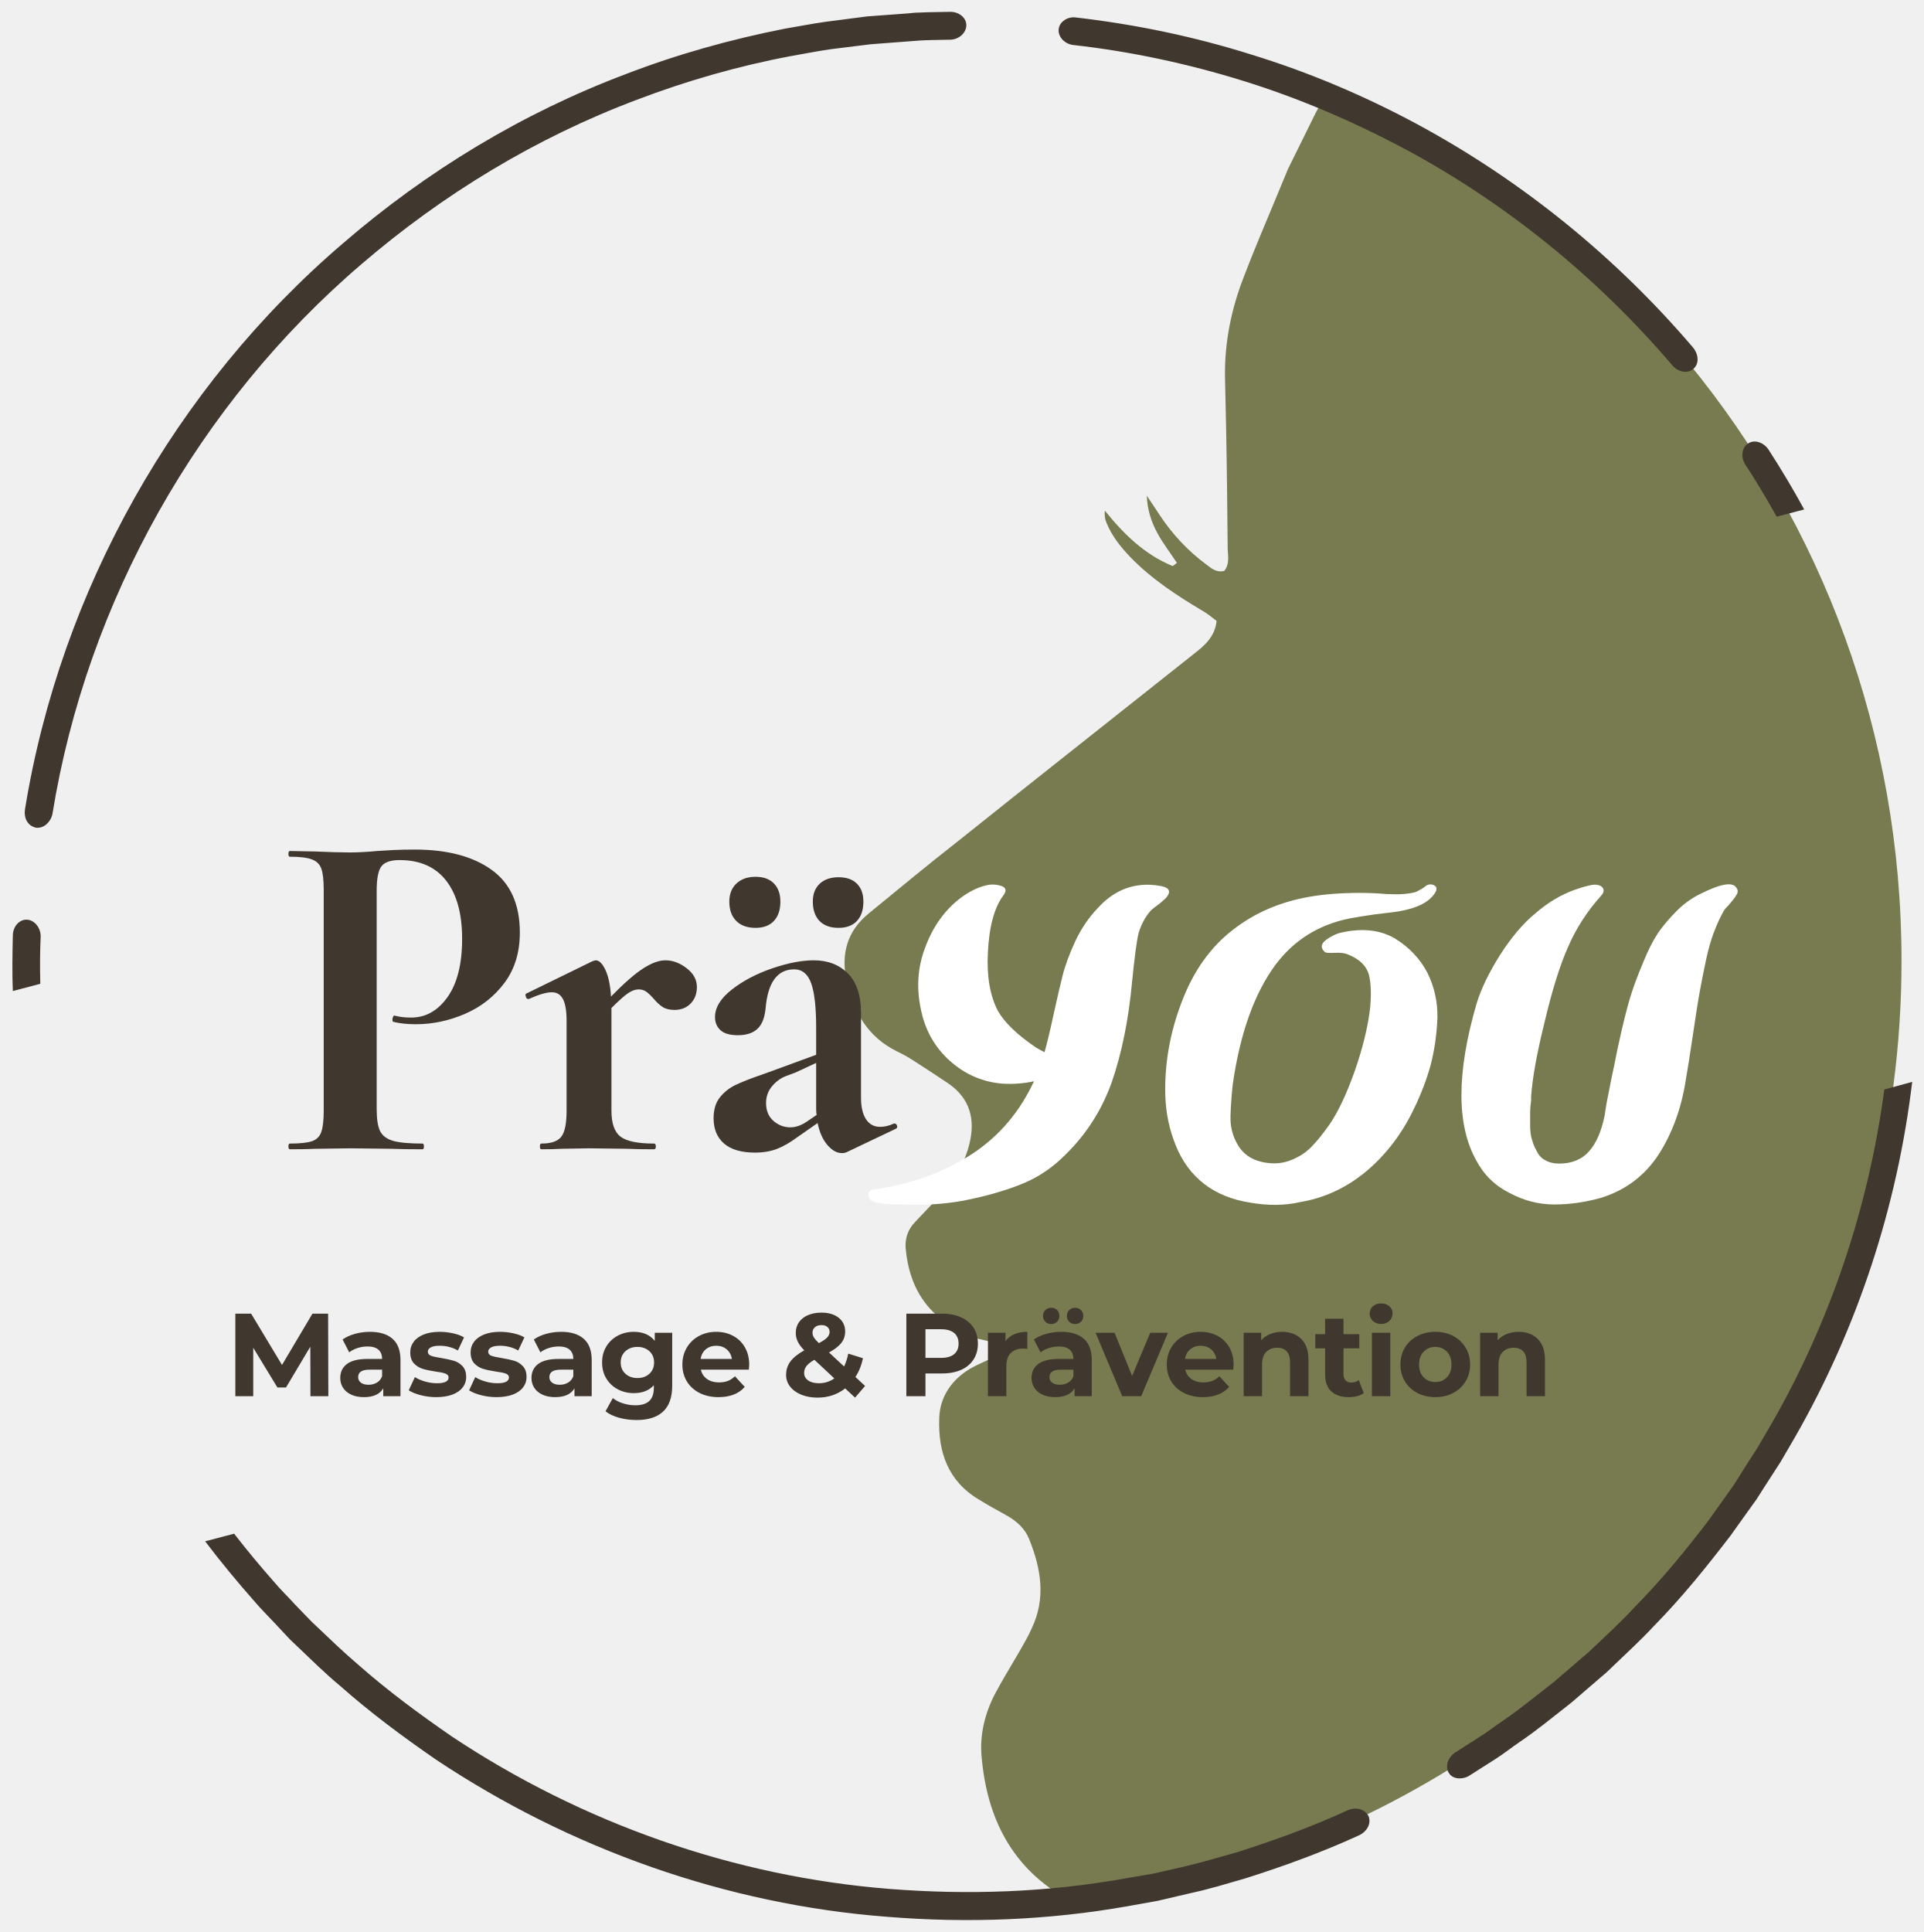
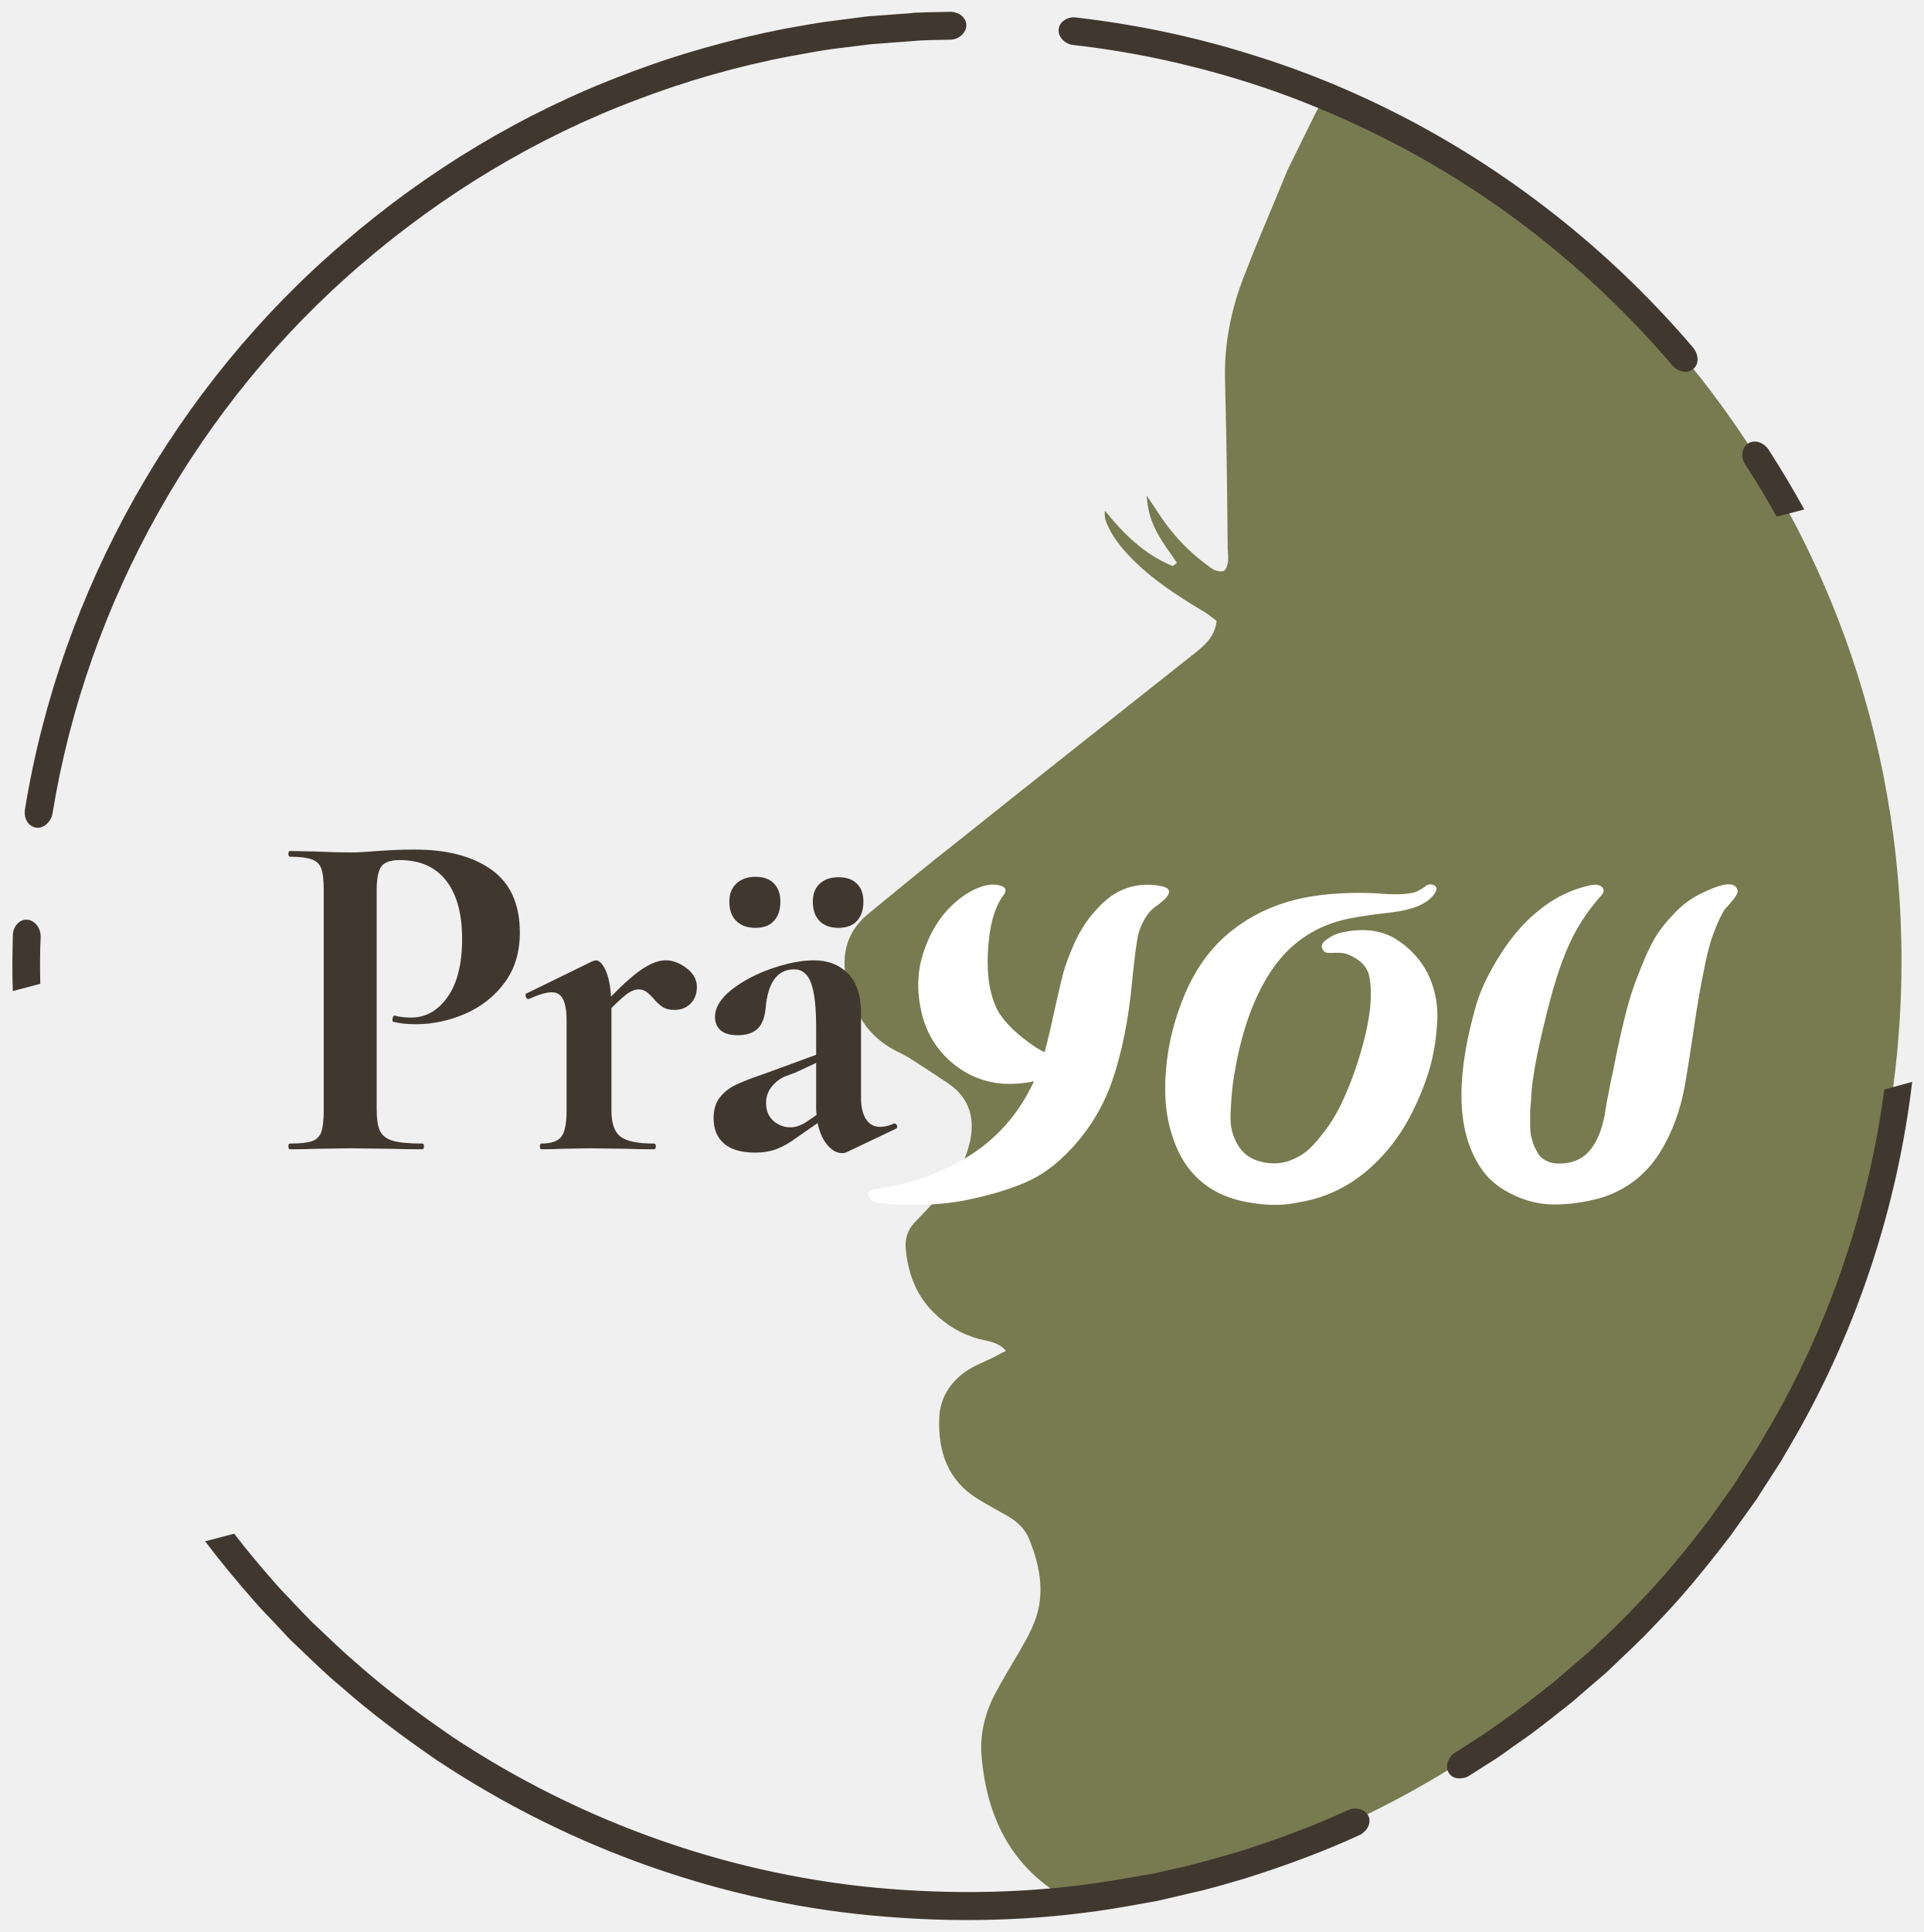
<svg xmlns="http://www.w3.org/2000/svg" viewBox="320 308 930 934" width="930" height="934">
  <defs>
    <clipPath id="ring">
      <path d="M 325.379 313.539 L 1244.879 313.539 L 1244.879 1237 L 325.379 1237 Z" />
    </clipPath>
    <clipPath id="pra">
      <rect x="0" width="306" y="0" height="281" />
    </clipPath>
  </defs>
  <path fill="#777b4f" d="M 1239.391 772.531 C 1239.391 854.254 1217.992 930.816 1180.539 997.23 C 1110.992 1120.832 985.543 1209.016 838.512 1227.465 C 837.773 1227.094 837.219 1226.727 836.48 1226.355 C 809.176 1211.23 797.188 1186.879 794.602 1157.176 C 793.68 1146.844 796.078 1136.699 800.875 1127.289 C 804.566 1120.281 808.809 1113.453 812.867 1106.445 C 814.895 1102.754 817.109 1099.25 818.77 1095.375 C 825.781 1080.801 823.383 1066.41 817.664 1052.207 C 815.633 1047.039 811.762 1043.535 806.965 1040.766 C 802.352 1038.184 797.555 1035.602 793.129 1032.836 C 778.367 1023.98 773.574 1009.961 774.125 993.91 C 774.309 984.316 779.105 976.383 787.223 970.848 C 791.281 968.082 795.895 966.422 800.324 964.207 C 802.168 963.285 804.012 962.18 806.41 961.07 C 802.535 956.645 797.738 956.461 793.496 955.352 C 784.641 952.953 777.445 948.527 771.176 942.254 C 762.688 933.77 759 923.254 757.891 911.445 C 757.523 906.648 759 902.406 762.32 898.902 C 767.301 893.734 772.281 888.387 777.078 883.035 C 782.613 876.578 786.672 869.383 788.699 861.082 C 791.652 849.273 789.07 839.129 778.738 831.934 C 773.02 828.059 767.301 824.371 761.582 820.68 C 759 819.02 756.414 817.543 753.648 816.254 C 739.441 809.242 732.617 797.066 729.297 782.121 C 726.527 769.023 729.664 757.957 740.18 749.469 C 754.387 737.848 768.406 726.227 782.797 714.973 C 820.617 684.715 858.617 654.828 896.438 624.758 C 901.789 620.516 907.32 616.457 908.246 608.156 C 906.398 606.863 904.371 605.02 902.156 603.727 C 889.426 596.164 876.883 588.047 866.551 577.348 C 861.754 572.367 857.512 567.016 854.93 560.559 C 854.191 558.898 854.008 557.055 854.191 554.84 C 863.23 566.094 873.379 576.055 886.844 581.59 C 887.215 581.773 887.953 580.852 889.059 580.113 C 882.969 570.891 875.039 562.219 874.484 547.645 C 877.438 552.074 879.098 554.473 880.758 557.055 C 886.844 566.277 894.41 574.395 903.449 581.035 C 905.848 582.883 908.246 584.91 911.934 583.988 C 914.516 580.852 913.777 576.977 913.594 573.289 C 913.41 554.285 913.227 535.285 912.855 516.098 C 912.672 507.797 912.488 499.312 912.305 491.008 C 911.934 474.035 915.254 457.617 921.344 441.938 C 926.141 429.391 931.305 417.215 936.469 404.855 C 938.5 399.875 940.527 395.078 942.742 389.727 L 956.027 362.793 C 958.055 359.105 960.086 355.23 962.113 351.539 C 1030.371 380.875 1089.961 426.441 1136.266 483.262 C 1200.832 561.852 1239.391 662.578 1239.391 772.531 Z" />
  <g clip-path="url(#ring)">
    <path fill="#40372f" d="M 1192.348 554.285 L 1179.066 557.793 C 1174.27 549.305 1169.289 540.82 1163.938 532.703 C 1161.539 529.012 1162.094 524.402 1165.23 522.371 C 1168.363 520.344 1172.793 521.816 1175.191 525.508 C 1181.277 534.918 1186.996 544.508 1192.348 554.285 Z M 1138.664 486.398 C 1141.613 484 1141.43 479.387 1138.48 475.883 C 1101.027 431.977 1055.461 395.078 1004.73 367.773 C 979.27 354.125 952.703 342.871 925.031 334.383 C 897.543 325.715 869.133 319.809 840.539 316.488 C 838.324 316.121 836.113 316.672 834.637 317.781 C 832.977 318.887 832.055 320.363 831.867 322.207 C 831.684 324.055 832.422 325.715 833.715 327.188 C 835.004 328.48 836.852 329.586 839.062 329.773 C 866.922 332.906 894.41 338.812 921.16 347.113 C 947.91 355.414 973.734 366.484 998.457 379.582 C 1047.898 405.965 1092.172 441.938 1128.516 484.551 C 1131.285 487.875 1135.895 488.797 1138.664 486.398 Z M 787.223 320.18 C 787.223 316.488 783.535 313.539 779.105 313.723 L 769.145 313.906 L 764.164 314.09 C 762.504 314.09 760.844 314.273 759.184 314.461 C 752.543 315.012 745.898 315.383 739.258 315.934 L 719.336 318.52 C 712.691 319.441 706.234 320.73 699.594 321.84 C 673.398 327.004 647.57 334.199 622.664 343.793 C 572.672 362.609 526.367 390.652 485.965 425.52 C 404.793 494.883 349.262 593.582 332.105 699.105 C 331.738 701.32 332.105 703.535 333.027 705.008 C 333.949 706.668 335.609 707.777 337.457 708.145 C 339.301 708.328 340.961 707.777 342.438 706.484 C 343.914 705.195 345.02 703.348 345.387 701.32 C 361.992 598.934 415.859 503.184 494.82 435.664 C 534.113 401.906 579.129 374.602 627.648 356.336 C 651.812 347.113 676.902 339.918 702.363 335.121 C 708.82 334.016 715.09 332.723 721.547 331.801 L 740.918 329.402 C 747.375 328.848 753.832 328.48 760.289 327.926 C 761.949 327.742 763.609 327.742 765.086 327.559 L 769.883 327.375 L 779.66 327.188 C 783.719 327.004 787.223 323.867 787.223 320.18 Z M 333.027 752.605 C 329.34 752.422 326.203 755.926 326.203 760.355 C 326.016 769.211 325.832 778.25 326.203 787.105 L 339.484 783.598 C 339.301 776.035 339.301 768.473 339.668 760.723 C 339.668 756.48 336.719 752.789 333.027 752.605 Z M 981.668 1185.957 C 980.008 1182.633 975.582 1181.344 971.523 1183.188 C 954.363 1191.121 936.469 1197.578 918.574 1203.297 L 904.926 1207.172 C 902.711 1207.723 900.312 1208.461 898.098 1209.016 L 891.273 1210.676 L 877.438 1213.812 L 863.414 1216.211 C 826.148 1222.852 787.961 1224.145 750.328 1221.191 C 674.875 1215.289 601.266 1189.277 538.355 1147.398 C 522.859 1136.699 507.547 1125.445 493.344 1112.898 C 486.148 1106.812 479.324 1100.172 472.496 1093.715 C 470.652 1092.055 469.176 1090.395 467.516 1088.734 L 462.535 1083.566 C 459.398 1080.062 455.895 1076.742 452.941 1073.238 C 446.117 1065.488 439.473 1057.555 433.203 1049.438 L 419.18 1053.129 C 426.746 1063.09 434.676 1072.684 442.98 1082.09 C 446.117 1085.781 449.621 1089.285 452.941 1092.793 L 457.922 1098.141 C 459.582 1099.988 461.242 1101.648 463.09 1103.309 C 470.098 1109.949 477.109 1116.957 484.488 1123.047 C 499.062 1135.961 514.742 1147.582 530.793 1158.652 C 595.547 1201.82 671.367 1228.754 749.035 1234.66 C 787.777 1237.797 827.07 1236.32 865.445 1229.492 L 879.836 1226.91 L 894.039 1223.59 L 901.234 1221.93 C 903.633 1221.375 905.848 1220.637 908.246 1220.086 L 922.266 1216.027 C 940.898 1210.121 959.16 1203.48 976.871 1195.363 C 981.113 1193.52 983.145 1189.277 981.668 1185.957 Z M 1231.09 834.699 C 1223.523 891.152 1205.262 946.129 1176.852 995.754 L 1169.84 1007.746 L 1162.277 1019.551 L 1158.586 1025.457 L 1146.41 1042.613 C 1135.156 1057.371 1123.352 1071.762 1110.254 1085.043 C 1103.98 1091.871 1097.156 1098.141 1090.328 1104.598 C 1088.668 1106.258 1087.008 1107.734 1085.164 1109.211 L 1079.812 1113.824 L 1074.465 1118.434 L 1071.879 1120.648 L 1069.113 1122.863 C 1061.734 1128.582 1054.539 1134.484 1046.977 1139.652 C 1043.102 1142.234 1039.41 1145.184 1035.539 1147.582 L 1023.73 1155.148 C 1021.887 1156.254 1020.594 1158.098 1020.043 1159.758 C 1019.488 1161.418 1019.488 1163.449 1020.41 1164.926 C 1021.332 1166.586 1022.992 1167.508 1024.836 1167.691 C 1026.684 1167.875 1028.895 1167.508 1030.742 1166.215 L 1042.918 1158.469 C 1046.977 1155.887 1050.664 1152.934 1054.723 1150.164 C 1062.656 1144.816 1070.035 1138.727 1077.602 1132.824 L 1080.367 1130.609 L 1083.133 1128.211 L 1088.484 1123.602 L 1093.836 1118.988 C 1095.68 1117.512 1097.523 1115.852 1099.184 1114.191 C 1106.012 1107.551 1113.203 1101.094 1119.66 1094.082 C 1133.129 1080.43 1145.121 1065.488 1156.742 1050.359 L 1165.043 1038.738 L 1169.289 1032.836 L 1173.16 1026.746 L 1180.91 1014.754 C 1183.309 1010.695 1185.707 1006.453 1188.105 1002.395 C 1218.176 949.816 1237.363 891.152 1244.555 831.012 Z" />
-   </g>
-   <g fill="#40372f">
-     <path transform="translate(429.0523, 982.9768)" d="M 41.047 0 L 40.984 -23.938 L 29.234 -4.219 L 25.078 -4.219 L 13.391 -23.422 L 13.391 0 L 4.734 0 L 4.734 -39.906 L 12.375 -39.906 L 27.297 -15.109 L 42.016 -39.906 L 49.594 -39.906 L 49.703 0 Z" />
-     <path transform="translate(482.4042, 982.9768)" d="M 16.469 -31.125 C 21.219 -31.125 24.863 -29.992 27.406 -27.734 C 29.957 -25.473 31.234 -22.062 31.234 -17.5 L 31.234 0 L 22.906 0 L 22.906 -3.812 C 21.238 -0.969 18.125 0.453 13.562 0.453 C 11.207 0.453 9.164 0.055 7.438 -0.734 C 5.707 -1.535 4.383 -2.641 3.469 -4.047 C 2.562 -5.453 2.109 -7.047 2.109 -8.828 C 2.109 -11.68 3.18 -13.926 5.328 -15.562 C 7.473 -17.195 10.789 -18.016 15.281 -18.016 L 22.344 -18.016 C 22.344 -19.953 21.754 -21.441 20.578 -22.484 C 19.398 -23.523 17.633 -24.047 15.281 -24.047 C 13.645 -24.047 12.035 -23.789 10.453 -23.281 C 8.879 -22.77 7.539 -22.078 6.438 -21.203 L 3.25 -27.422 C 4.914 -28.598 6.914 -29.508 9.25 -30.156 C 11.594 -30.801 14 -31.125 16.469 -31.125 Z M 15.781 -5.531 C 17.301 -5.531 18.648 -5.879 19.828 -6.578 C 21.016 -7.285 21.852 -8.32 22.344 -9.688 L 22.344 -12.828 L 16.25 -12.828 C 12.594 -12.828 10.766 -11.629 10.766 -9.234 C 10.766 -8.098 11.211 -7.195 12.109 -6.531 C 13.004 -5.863 14.227 -5.531 15.781 -5.531 Z" />
-     <path transform="translate(516.4902, 982.9768)" d="M 14.422 0.453 C 11.879 0.453 9.391 0.137 6.953 -0.484 C 4.523 -1.109 2.586 -1.895 1.141 -2.844 L 4.109 -9.234 C 5.473 -8.359 7.125 -7.645 9.062 -7.094 C 11 -6.539 12.898 -6.266 14.766 -6.266 C 18.523 -6.266 20.406 -7.195 20.406 -9.062 C 20.406 -9.938 19.891 -10.562 18.859 -10.938 C 17.836 -11.32 16.266 -11.645 14.141 -11.906 C 11.629 -12.289 9.555 -12.727 7.922 -13.219 C 6.285 -13.719 4.867 -14.594 3.672 -15.844 C 2.473 -17.102 1.875 -18.891 1.875 -21.203 C 1.875 -23.141 2.438 -24.859 3.562 -26.359 C 4.688 -27.859 6.32 -29.023 8.469 -29.859 C 10.613 -30.703 13.148 -31.125 16.078 -31.125 C 18.242 -31.125 20.398 -30.883 22.547 -30.406 C 24.691 -29.938 26.469 -29.281 27.875 -28.438 L 24.906 -22.109 C 22.207 -23.629 19.266 -24.391 16.078 -24.391 C 14.172 -24.391 12.742 -24.125 11.797 -23.594 C 10.848 -23.062 10.375 -22.379 10.375 -21.547 C 10.375 -20.598 10.883 -19.93 11.906 -19.547 C 12.938 -19.172 14.57 -18.812 16.812 -18.469 C 19.32 -18.051 21.375 -17.602 22.969 -17.125 C 24.562 -16.656 25.945 -15.789 27.125 -14.531 C 28.312 -13.281 28.906 -11.535 28.906 -9.297 C 28.906 -7.391 28.332 -5.695 27.188 -4.219 C 26.051 -2.738 24.391 -1.586 22.203 -0.766 C 20.016 0.043 17.422 0.453 14.422 0.453 Z" />
-     <path transform="translate(545.6742, 982.9768)" d="M 14.422 0.453 C 11.879 0.453 9.391 0.137 6.953 -0.484 C 4.523 -1.109 2.586 -1.895 1.141 -2.844 L 4.109 -9.234 C 5.473 -8.359 7.125 -7.645 9.062 -7.094 C 11 -6.539 12.898 -6.266 14.766 -6.266 C 18.523 -6.266 20.406 -7.195 20.406 -9.062 C 20.406 -9.938 19.891 -10.562 18.859 -10.938 C 17.836 -11.32 16.266 -11.645 14.141 -11.906 C 11.629 -12.289 9.555 -12.727 7.922 -13.219 C 6.285 -13.719 4.867 -14.594 3.672 -15.844 C 2.473 -17.102 1.875 -18.891 1.875 -21.203 C 1.875 -23.141 2.438 -24.859 3.562 -26.359 C 4.688 -27.859 6.32 -29.023 8.469 -29.859 C 10.613 -30.703 13.148 -31.125 16.078 -31.125 C 18.242 -31.125 20.398 -30.883 22.547 -30.406 C 24.691 -29.938 26.469 -29.281 27.875 -28.438 L 24.906 -22.109 C 22.207 -23.629 19.266 -24.391 16.078 -24.391 C 14.172 -24.391 12.742 -24.125 11.797 -23.594 C 10.848 -23.062 10.375 -22.379 10.375 -21.547 C 10.375 -20.598 10.883 -19.93 11.906 -19.547 C 12.938 -19.172 14.57 -18.812 16.812 -18.469 C 19.32 -18.051 21.375 -17.602 22.969 -17.125 C 24.562 -16.656 25.945 -15.789 27.125 -14.531 C 28.312 -13.281 28.906 -11.535 28.906 -9.297 C 28.906 -7.391 28.332 -5.695 27.188 -4.219 C 26.051 -2.738 24.391 -1.586 22.203 -0.766 C 20.016 0.043 17.422 0.453 14.422 0.453 Z" />
-     <path transform="translate(574.8582, 982.9768)" d="M 16.469 -31.125 C 21.219 -31.125 24.863 -29.992 27.406 -27.734 C 29.957 -25.473 31.234 -22.062 31.234 -17.5 L 31.234 0 L 22.906 0 L 22.906 -3.812 C 21.238 -0.969 18.125 0.453 13.562 0.453 C 11.207 0.453 9.164 0.055 7.438 -0.734 C 5.707 -1.535 4.383 -2.641 3.469 -4.047 C 2.562 -5.453 2.109 -7.047 2.109 -8.828 C 2.109 -11.68 3.18 -13.926 5.328 -15.562 C 7.473 -17.195 10.789 -18.016 15.281 -18.016 L 22.344 -18.016 C 22.344 -19.953 21.754 -21.441 20.578 -22.484 C 19.398 -23.523 17.633 -24.047 15.281 -24.047 C 13.645 -24.047 12.035 -23.789 10.453 -23.281 C 8.879 -22.77 7.539 -22.078 6.438 -21.203 L 3.25 -27.422 C 4.914 -28.598 6.914 -29.508 9.25 -30.156 C 11.594 -30.801 14 -31.125 16.469 -31.125 Z M 15.781 -5.531 C 17.301 -5.531 18.648 -5.879 19.828 -6.578 C 21.016 -7.285 21.852 -8.32 22.344 -9.688 L 22.344 -12.828 L 16.25 -12.828 C 12.594 -12.828 10.766 -11.629 10.766 -9.234 C 10.766 -8.098 11.211 -7.195 12.109 -6.531 C 13.004 -5.863 14.227 -5.531 15.781 -5.531 Z" />
-     <path transform="translate(609.2862, 982.9768)" d="M 35.734 -30.672 L 35.734 -5.125 C 35.734 0.496 34.27 4.676 31.344 7.406 C 28.426 10.145 24.156 11.516 18.531 11.516 C 15.562 11.516 12.742 11.148 10.078 10.422 C 7.422 9.703 5.223 8.66 3.484 7.297 L 7.016 0.906 C 8.305 1.977 9.938 2.828 11.906 3.453 C 13.883 4.078 15.863 4.391 17.844 4.391 C 20.914 4.391 23.18 3.695 24.641 2.312 C 26.109 0.926 26.844 -1.172 26.844 -3.984 L 26.844 -5.297 C 24.531 -2.754 21.301 -1.484 17.156 -1.484 C 14.344 -1.484 11.766 -2.098 9.422 -3.328 C 7.086 -4.566 5.238 -6.305 3.875 -8.547 C 2.508 -10.785 1.828 -13.367 1.828 -16.297 C 1.828 -19.223 2.508 -21.805 3.875 -24.047 C 5.238 -26.297 7.086 -28.035 9.422 -29.266 C 11.766 -30.504 14.344 -31.125 17.156 -31.125 C 21.602 -31.125 24.984 -29.66 27.297 -26.734 L 27.297 -30.672 Z M 18.922 -8.781 C 21.273 -8.781 23.203 -9.473 24.703 -10.859 C 26.211 -12.242 26.969 -14.055 26.969 -16.297 C 26.969 -18.547 26.211 -20.363 24.703 -21.75 C 23.203 -23.133 21.273 -23.828 18.922 -23.828 C 16.566 -23.828 14.629 -23.133 13.109 -21.75 C 11.586 -20.363 10.828 -18.547 10.828 -16.297 C 10.828 -14.055 11.586 -12.242 13.109 -10.859 C 14.629 -9.473 16.566 -8.781 18.922 -8.781 Z" />
-     <path transform="translate(648.1032, 982.9768)" d="M 34.141 -15.219 C 34.141 -15.102 34.082 -14.305 33.969 -12.828 L 10.766 -12.828 C 11.191 -10.922 12.18 -9.414 13.734 -8.312 C 15.297 -7.219 17.234 -6.672 19.547 -6.672 C 21.141 -6.672 22.555 -6.906 23.797 -7.375 C 25.035 -7.852 26.188 -8.609 27.25 -9.641 L 31.984 -4.5 C 29.086 -1.195 24.867 0.453 19.328 0.453 C 15.867 0.453 12.805 -0.219 10.141 -1.562 C 7.484 -2.914 5.43 -4.785 3.984 -7.172 C 2.547 -9.566 1.828 -12.285 1.828 -15.328 C 1.828 -18.336 2.535 -21.047 3.953 -23.453 C 5.379 -25.867 7.336 -27.75 9.828 -29.094 C 12.316 -30.445 15.102 -31.125 18.188 -31.125 C 21.188 -31.125 23.898 -30.477 26.328 -29.188 C 28.766 -27.895 30.676 -26.039 32.062 -23.625 C 33.445 -21.207 34.141 -18.406 34.141 -15.219 Z M 18.234 -24.391 C 16.223 -24.391 14.531 -23.816 13.156 -22.672 C 11.789 -21.535 10.957 -19.984 10.656 -18.016 L 25.766 -18.016 C 25.461 -19.953 24.625 -21.5 23.25 -22.656 C 21.883 -23.812 20.211 -24.391 18.234 -24.391 Z" />
-     <path transform="translate(698.0352, 982.9768)" d="M 35.391 0.688 L 30.609 -3.766 C 26.805 -0.797 22.359 0.688 17.266 0.688 C 14.379 0.688 11.773 0.223 9.453 -0.703 C 7.141 -1.641 5.328 -2.941 4.016 -4.609 C 2.703 -6.285 2.047 -8.172 2.047 -10.266 C 2.047 -12.734 2.738 -14.906 4.125 -16.781 C 5.52 -18.664 7.754 -20.461 10.828 -22.172 C 9.379 -23.648 8.332 -25.062 7.688 -26.406 C 7.039 -27.758 6.719 -29.16 6.719 -30.609 C 6.719 -32.547 7.227 -34.254 8.25 -35.734 C 9.281 -37.223 10.738 -38.375 12.625 -39.188 C 14.508 -40 16.688 -40.406 19.156 -40.406 C 22.613 -40.406 25.383 -39.578 27.469 -37.922 C 29.562 -36.273 30.609 -34.047 30.609 -31.234 C 30.609 -29.18 29.988 -27.359 28.75 -25.766 C 27.52 -24.172 25.535 -22.629 22.797 -21.141 L 30.094 -14.359 C 30.969 -16.18 31.633 -18.254 32.094 -20.578 L 39.219 -18.359 C 38.457 -14.816 37.238 -11.797 35.562 -9.297 L 40.234 -4.953 Z M 19.156 -34.375 C 17.82 -34.375 16.766 -34.031 15.984 -33.344 C 15.203 -32.656 14.812 -31.781 14.812 -30.719 C 14.812 -29.926 15.02 -29.176 15.438 -28.469 C 15.863 -27.77 16.68 -26.832 17.891 -25.656 C 19.836 -26.676 21.188 -27.594 21.938 -28.406 C 22.695 -29.227 23.078 -30.113 23.078 -31.062 C 23.078 -32.051 22.734 -32.848 22.047 -33.453 C 21.367 -34.066 20.406 -34.375 19.156 -34.375 Z M 17.891 -6.266 C 20.672 -6.266 23.16 -7.047 25.359 -8.609 L 15.734 -17.609 C 13.941 -16.586 12.664 -15.582 11.906 -14.594 C 11.145 -13.602 10.766 -12.484 10.766 -11.234 C 10.766 -9.742 11.41 -8.539 12.703 -7.625 C 14.004 -6.719 15.734 -6.266 17.891 -6.266 Z" />
-     <path transform="translate(753.4962, 982.9768)" d="M 22 -39.906 C 25.531 -39.906 28.598 -39.312 31.203 -38.125 C 33.805 -36.945 35.812 -35.273 37.219 -33.109 C 38.625 -30.953 39.328 -28.391 39.328 -25.422 C 39.328 -22.492 38.625 -19.938 37.219 -17.75 C 35.812 -15.57 33.805 -13.898 31.203 -12.734 C 28.598 -11.578 25.531 -11 22 -11 L 13.969 -11 L 13.969 0 L 4.734 0 L 4.734 -39.906 Z M 21.484 -18.531 C 24.266 -18.531 26.375 -19.125 27.812 -20.312 C 29.258 -21.508 29.984 -23.211 29.984 -25.422 C 29.984 -27.66 29.258 -29.379 27.812 -30.578 C 26.375 -31.773 24.266 -32.375 21.484 -32.375 L 13.969 -32.375 L 13.969 -18.531 Z" />
-     <path transform="translate(793.5672, 982.9768)" d="M 12.594 -26.625 C 13.656 -28.102 15.086 -29.223 16.891 -29.984 C 18.703 -30.742 20.785 -31.125 23.141 -31.125 L 23.141 -22.906 C 22.148 -22.988 21.484 -23.031 21.141 -23.031 C 18.598 -23.031 16.602 -22.316 15.156 -20.891 C 13.719 -19.461 13 -17.328 13 -14.484 L 13 0 L 4.109 0 L 4.109 -30.672 L 12.594 -30.672 Z" />
-     <path transform="translate(816.6523, 982.9768)" d="M 16.469 -31.125 C 21.219 -31.125 24.863 -29.992 27.406 -27.734 C 29.957 -25.473 31.234 -22.062 31.234 -17.5 L 31.234 0 L 22.906 0 L 22.906 -3.812 C 21.238 -0.969 18.125 0.453 13.562 0.453 C 11.207 0.453 9.164 0.055 7.438 -0.734 C 5.707 -1.535 4.383 -2.641 3.469 -4.047 C 2.562 -5.453 2.109 -7.047 2.109 -8.828 C 2.109 -11.68 3.18 -13.926 5.328 -15.562 C 7.473 -17.195 10.789 -18.016 15.281 -18.016 L 22.344 -18.016 C 22.344 -19.953 21.754 -21.441 20.578 -22.484 C 19.398 -23.523 17.633 -24.047 15.281 -24.047 C 13.645 -24.047 12.035 -23.789 10.453 -23.281 C 8.879 -22.77 7.539 -22.078 6.438 -21.203 L 3.25 -27.422 C 4.914 -28.598 6.914 -29.508 9.25 -30.156 C 11.594 -30.801 14 -31.125 16.469 -31.125 Z M 15.781 -5.531 C 17.301 -5.531 18.648 -5.879 19.828 -6.578 C 21.016 -7.285 21.852 -8.32 22.344 -9.688 L 22.344 -12.828 L 16.25 -12.828 C 12.594 -12.828 10.766 -11.629 10.766 -9.234 C 10.766 -8.098 11.211 -7.195 12.109 -6.531 C 13.004 -5.863 14.227 -5.531 15.781 -5.531 Z M 11.625 -34.891 C 10.488 -34.891 9.539 -35.258 8.781 -36 C 8.02 -36.738 7.641 -37.676 7.641 -38.812 C 7.641 -39.957 8.02 -40.898 8.781 -41.641 C 9.539 -42.379 10.488 -42.75 11.625 -42.75 C 12.77 -42.75 13.711 -42.379 14.453 -41.641 C 15.191 -40.898 15.562 -39.957 15.562 -38.812 C 15.562 -37.676 15.191 -36.738 14.453 -36 C 13.711 -35.258 12.77 -34.891 11.625 -34.891 Z M 23.141 -34.891 C 22.004 -34.891 21.062 -35.258 20.312 -36 C 19.57 -36.738 19.203 -37.676 19.203 -38.812 C 19.203 -39.957 19.57 -40.898 20.312 -41.641 C 21.062 -42.379 22.004 -42.75 23.141 -42.75 C 24.273 -42.75 25.223 -42.379 25.984 -41.641 C 26.742 -40.898 27.125 -39.957 27.125 -38.812 C 27.125 -37.676 26.742 -36.738 25.984 -36 C 25.223 -35.258 24.273 -34.891 23.141 -34.891 Z" />
-     <path transform="translate(850.1683, 982.9768)" d="M 34.547 -30.672 L 21.609 0 L 12.422 0 L -0.453 -30.672 L 8.719 -30.672 L 17.219 -9.797 L 25.984 -30.672 Z" />
-     <path transform="translate(882.3163, 982.9768)" d="M 34.141 -15.219 C 34.141 -15.102 34.082 -14.305 33.969 -12.828 L 10.766 -12.828 C 11.191 -10.922 12.18 -9.414 13.734 -8.312 C 15.297 -7.219 17.234 -6.672 19.547 -6.672 C 21.141 -6.672 22.555 -6.906 23.797 -7.375 C 25.035 -7.852 26.188 -8.609 27.25 -9.641 L 31.984 -4.5 C 29.086 -1.195 24.867 0.453 19.328 0.453 C 15.867 0.453 12.805 -0.219 10.141 -1.562 C 7.484 -2.914 5.43 -4.785 3.984 -7.172 C 2.547 -9.566 1.828 -12.285 1.828 -15.328 C 1.828 -18.336 2.535 -21.047 3.953 -23.453 C 5.379 -25.867 7.336 -27.75 9.828 -29.094 C 12.316 -30.445 15.102 -31.125 18.188 -31.125 C 21.188 -31.125 23.898 -30.477 26.328 -29.188 C 28.766 -27.895 30.676 -26.039 32.062 -23.625 C 33.445 -21.207 34.141 -18.406 34.141 -15.219 Z M 18.234 -24.391 C 16.223 -24.391 14.531 -23.816 13.156 -22.672 C 11.789 -21.535 10.957 -19.984 10.656 -18.016 L 25.766 -18.016 C 25.461 -19.953 24.625 -21.5 23.25 -22.656 C 21.883 -23.812 20.211 -24.391 18.234 -24.391 Z" />
-     <path transform="translate(917.2002, 982.9768)" d="M 22.75 -31.125 C 26.539 -31.125 29.602 -29.984 31.938 -27.703 C 34.281 -25.422 35.453 -22.039 35.453 -17.562 L 35.453 0 L 26.562 0 L 26.562 -16.188 C 26.562 -18.625 26.031 -20.438 24.969 -21.625 C 23.906 -22.82 22.363 -23.422 20.344 -23.422 C 18.102 -23.422 16.316 -22.727 14.984 -21.344 C 13.66 -19.957 13 -17.895 13 -15.156 L 13 0 L 4.109 0 L 4.109 -30.672 L 12.594 -30.672 L 12.594 -27.078 C 13.77 -28.367 15.234 -29.363 16.984 -30.062 C 18.734 -30.77 20.656 -31.125 22.75 -31.125 Z" />
-     <path transform="translate(955.5042, 982.9768)" d="M 23.891 -1.484 C 23.016 -0.836 21.938 -0.352 20.656 -0.031 C 19.383 0.289 18.047 0.453 16.641 0.453 C 12.992 0.453 10.172 -0.473 8.172 -2.328 C 6.18 -4.191 5.188 -6.93 5.188 -10.547 L 5.188 -23.141 L 0.453 -23.141 L 0.453 -29.984 L 5.188 -29.984 L 5.188 -37.453 L 14.078 -37.453 L 14.078 -29.984 L 21.719 -29.984 L 21.719 -23.141 L 14.078 -23.141 L 14.078 -10.656 C 14.078 -9.363 14.41 -8.363 15.078 -7.656 C 15.742 -6.957 16.68 -6.609 17.891 -6.609 C 19.297 -6.609 20.492 -6.988 21.484 -7.75 Z" />
-     <path transform="translate(979.2162, 982.9768)" d="M 4.109 -30.672 L 13 -30.672 L 13 0 L 4.109 0 Z M 8.562 -34.938 C 6.926 -34.938 5.594 -35.41 4.562 -36.359 C 3.539 -37.316 3.031 -38.5 3.031 -39.906 C 3.031 -41.312 3.539 -42.488 4.562 -43.438 C 5.594 -44.383 6.926 -44.859 8.562 -44.859 C 10.188 -44.859 11.508 -44.398 12.531 -43.484 C 13.562 -42.578 14.078 -41.441 14.078 -40.078 C 14.078 -38.586 13.562 -37.359 12.531 -36.391 C 11.508 -35.422 10.188 -34.938 8.562 -34.938 Z" />
-     <path transform="translate(995.2902, 982.9768)" d="M 18.703 0.453 C 15.461 0.453 12.562 -0.219 10 -1.562 C 7.438 -2.914 5.43 -4.785 3.984 -7.172 C 2.547 -9.566 1.828 -12.285 1.828 -15.328 C 1.828 -18.367 2.547 -21.086 3.984 -23.484 C 5.43 -25.879 7.438 -27.75 10 -29.094 C 12.562 -30.445 15.461 -31.125 18.703 -31.125 C 21.93 -31.125 24.816 -30.445 27.359 -29.094 C 29.898 -27.75 31.895 -25.879 33.344 -23.484 C 34.789 -21.086 35.516 -18.367 35.516 -15.328 C 35.516 -12.285 34.789 -9.566 33.344 -7.172 C 31.895 -4.785 29.898 -2.914 27.359 -1.562 C 24.816 -0.219 21.93 0.453 18.703 0.453 Z M 18.703 -6.844 C 20.973 -6.844 22.836 -7.609 24.297 -9.141 C 25.766 -10.68 26.5 -12.742 26.5 -15.328 C 26.5 -17.91 25.766 -19.973 24.297 -21.516 C 22.836 -23.055 20.973 -23.828 18.703 -23.828 C 16.422 -23.828 14.535 -23.055 13.047 -21.516 C 11.566 -19.973 10.828 -17.91 10.828 -15.328 C 10.828 -12.742 11.566 -10.68 13.047 -9.141 C 14.535 -7.609 16.422 -6.844 18.703 -6.844 Z" />
-     <path transform="translate(1031.542, 982.9768)" d="M 22.75 -31.125 C 26.539 -31.125 29.602 -29.984 31.938 -27.703 C 34.281 -25.422 35.453 -22.039 35.453 -17.562 L 35.453 0 L 26.562 0 L 26.562 -16.188 C 26.562 -18.625 26.031 -20.438 24.969 -21.625 C 23.906 -22.82 22.363 -23.422 20.344 -23.422 C 18.102 -23.422 16.316 -22.727 14.984 -21.344 C 13.66 -19.957 13 -17.895 13 -15.156 L 13 0 L 4.109 0 L 4.109 -30.672 L 12.594 -30.672 L 12.594 -27.078 C 13.77 -28.367 15.234 -29.363 16.984 -30.062 C 18.734 -30.77 20.656 -31.125 22.75 -31.125 Z" />
  </g>
  <g transform="translate(452, 650)">
    <g clip-path="url(#pra)" fill="#40372f">
      <path transform="translate(0.298271, 213.6061)" d="M 49.828 -19.609 C 49.828 -14.691 50.363 -11.113 51.438 -8.875 C 52.52 -6.645 54.562 -5.066 57.562 -4.141 C 60.562 -3.223 65.367 -2.766 71.984 -2.766 C 72.441 -2.766 72.672 -2.301 72.672 -1.375 C 72.672 -0.457 72.441 0 71.984 0 C 65.68 0 60.758 -0.078 57.219 -0.234 L 37.141 -0.469 L 20.297 -0.234 C 17.223 -0.078 13.07 0 7.844 0 C 7.383 0 7.156 -0.457 7.156 -1.375 C 7.156 -2.301 7.383 -2.766 7.844 -2.766 C 12.77 -2.766 16.348 -3.148 18.578 -3.922 C 20.805 -4.691 22.301 -6.191 23.062 -8.422 C 23.832 -10.648 24.219 -14.07 24.219 -18.688 L 24.219 -125.516 C 24.219 -130.129 23.832 -133.508 23.062 -135.656 C 22.301 -137.812 20.766 -139.312 18.453 -140.156 C 16.148 -141.008 12.613 -141.438 7.844 -141.438 C 7.383 -141.438 7.156 -141.895 7.156 -142.812 C 7.156 -143.738 7.383 -144.203 7.844 -144.203 L 20.078 -143.969 C 27.148 -143.656 32.766 -143.5 36.922 -143.5 C 40.609 -143.5 44.988 -143.734 50.062 -144.203 C 52.062 -144.359 54.598 -144.508 57.672 -144.656 C 60.754 -144.812 64.297 -144.891 68.297 -144.891 C 83.984 -144.891 96.363 -141.617 105.438 -135.078 C 114.508 -128.547 119.047 -118.438 119.047 -104.75 C 119.047 -95.207 116.582 -87.129 111.656 -80.516 C 106.738 -73.898 100.395 -68.898 92.625 -65.516 C 84.863 -62.141 76.906 -60.453 68.75 -60.453 C 64.602 -60.453 60.988 -60.836 57.906 -61.609 C 57.602 -61.609 57.453 -61.988 57.453 -62.75 C 57.453 -63.219 57.566 -63.68 57.797 -64.141 C 58.023 -64.598 58.297 -64.75 58.609 -64.594 C 60.91 -63.977 63.523 -63.672 66.453 -63.672 C 73.523 -63.672 79.406 -66.977 84.094 -73.594 C 88.789 -80.207 91.141 -89.594 91.141 -101.75 C 91.141 -113.895 88.562 -123.273 83.406 -129.891 C 78.25 -136.504 70.75 -139.812 60.906 -139.812 C 56.602 -139.812 53.68 -138.812 52.141 -136.812 C 50.598 -134.812 49.828 -130.891 49.828 -125.047 Z" />
      <path transform="translate(120.7305, 213.6061)" d="M 68.984 -91.359 C 72.523 -91.359 75.945 -90.086 79.25 -87.547 C 82.562 -85.016 84.219 -81.977 84.219 -78.438 C 84.219 -75.207 83.219 -72.555 81.219 -70.484 C 79.219 -68.41 76.602 -67.375 73.375 -67.375 C 71.062 -67.375 69.176 -67.832 67.719 -68.75 C 66.258 -69.676 64.758 -71.062 63.219 -72.906 C 61.832 -74.445 60.641 -75.562 59.641 -76.25 C 58.641 -76.945 57.445 -77.297 56.062 -77.297 C 54.52 -77.297 52.863 -76.719 51.094 -75.562 C 49.332 -74.406 46.602 -71.984 42.906 -68.297 L 42.906 -18.688 C 42.906 -12.531 44.367 -8.336 47.297 -6.109 C 50.223 -3.879 55.609 -2.766 63.453 -2.766 C 64.066 -2.766 64.375 -2.301 64.375 -1.375 C 64.375 -0.457 64.066 0 63.453 0 C 58.066 0 53.836 -0.078 50.766 -0.234 L 32.062 -0.469 L 18.453 -0.234 C 16.148 -0.078 13 0 9 0 C 8.539 0 8.312 -0.457 8.312 -1.375 C 8.312 -2.301 8.539 -2.766 9 -2.766 C 13.77 -2.766 17 -3.879 18.688 -6.109 C 20.375 -8.336 21.219 -12.531 21.219 -18.688 L 21.219 -62.062 C 21.219 -66.832 20.641 -70.332 19.484 -72.562 C 18.336 -74.789 16.535 -75.906 14.078 -75.906 C 11.461 -75.906 7.77 -74.828 3 -72.672 L 2.531 -72.672 C 2.07 -72.672 1.727 -73.055 1.5 -73.828 C 1.27 -74.598 1.305 -75.062 1.609 -75.219 L 33.688 -90.906 C 34.602 -91.207 35.141 -91.359 35.297 -91.359 C 36.992 -91.359 38.57 -89.781 40.031 -86.625 C 41.488 -83.477 42.375 -79.211 42.688 -73.828 C 48.988 -80.285 54.176 -84.82 58.25 -87.438 C 62.332 -90.051 65.91 -91.359 68.984 -91.359 Z" />
      <path transform="translate(203.7873, 213.6061)" d="M 29.531 -107.047 C 25.531 -107.047 22.414 -108.16 20.188 -110.391 C 17.957 -112.629 16.844 -115.75 16.844 -119.75 C 16.844 -123.438 17.992 -126.352 20.297 -128.5 C 22.609 -130.656 25.688 -131.734 29.531 -131.734 C 33.375 -131.734 36.332 -130.656 38.406 -128.5 C 40.488 -126.352 41.531 -123.438 41.531 -119.75 C 41.531 -115.75 40.488 -112.629 38.406 -110.391 C 36.332 -108.16 33.375 -107.047 29.531 -107.047 Z M 69.672 -107.047 C 65.672 -107.047 62.594 -108.16 60.438 -110.391 C 58.289 -112.629 57.219 -115.75 57.219 -119.75 C 57.219 -123.438 58.332 -126.316 60.562 -128.391 C 62.789 -130.473 65.828 -131.516 69.672 -131.516 C 73.516 -131.516 76.473 -130.473 78.547 -128.391 C 80.629 -126.316 81.672 -123.438 81.672 -119.75 C 81.672 -115.75 80.629 -112.629 78.547 -110.391 C 76.473 -108.16 73.516 -107.047 69.672 -107.047 Z M 96.672 -12.453 C 97.285 -12.453 97.707 -12.102 97.938 -11.406 C 98.164 -10.719 97.973 -10.223 97.359 -9.922 L 73.594 1.391 C 72.977 1.691 72.211 1.844 71.297 1.844 C 68.828 1.844 66.477 0.535 64.25 -2.078 C 62.02 -4.691 60.445 -8.227 59.531 -12.688 L 49.609 -5.766 C 46.066 -3.148 42.754 -1.266 39.672 -0.109 C 36.598 1.035 33.141 1.609 29.297 1.609 C 22.68 1.609 17.68 0.148 14.297 -2.766 C 10.922 -5.691 9.234 -9.77 9.234 -15 C 9.234 -19.145 10.234 -22.488 12.234 -25.031 C 14.234 -27.57 16.727 -29.57 19.719 -31.031 C 22.719 -32.488 26.91 -34.141 32.297 -35.984 L 38.062 -38.062 L 58.828 -45.688 L 58.828 -58.828 C 58.828 -68.672 58.02 -75.82 56.406 -80.281 C 54.789 -84.75 52.062 -86.984 48.219 -86.984 C 40.062 -86.984 35.445 -80.676 34.375 -68.062 C 33.914 -63.445 32.57 -60.141 30.344 -58.141 C 28.113 -56.141 25 -55.141 21 -55.141 C 17.156 -55.141 14.348 -55.945 12.578 -57.562 C 10.805 -59.176 9.922 -61.289 9.922 -63.906 C 9.922 -68.52 12.613 -72.941 18 -77.172 C 23.383 -81.398 29.879 -84.82 37.484 -87.438 C 45.098 -90.051 51.832 -91.359 57.688 -91.359 C 64.445 -91.359 69.941 -89.242 74.172 -85.016 C 78.398 -80.785 80.516 -74.363 80.516 -65.75 L 80.516 -24.922 C 80.516 -20.461 81.32 -17 82.938 -14.531 C 84.551 -12.07 86.82 -10.844 89.75 -10.844 C 91.906 -10.844 94.133 -11.379 96.438 -12.453 Z M 59.062 -16.609 C 58.906 -17.223 58.828 -18.223 58.828 -19.609 L 58.828 -41.766 L 48.906 -37.141 C 48.445 -36.992 46.91 -36.422 44.297 -35.422 C 41.68 -34.422 39.41 -32.766 37.484 -30.453 C 35.566 -28.148 34.609 -25.457 34.609 -22.375 C 34.609 -18.688 35.801 -15.801 38.188 -13.719 C 40.57 -11.645 43.301 -10.609 46.375 -10.609 C 48.832 -10.609 51.367 -11.457 53.984 -13.156 Z" />
    </g>
  </g>
  <g fill="#ffffff">
    <path transform="translate(744.9819, 888.2268)" d="M 130.875 -139.375 C 128.57 -136.613 126.805 -133.242 125.578 -129.266 C 124.66 -125.734 123.586 -117.758 122.359 -105.344 C 120.672 -87.094 117.375 -70.914 112.469 -56.812 C 107.406 -42.707 99.352 -30.516 88.312 -20.234 C 82.332 -14.566 75.508 -10.273 67.844 -7.359 C 60.031 -4.297 50.984 -1.766 40.703 0.234 C 31.359 1.922 21.773 2.531 11.953 2.062 L 8.516 2.062 C 6.828 2.062 5.445 1.988 4.375 1.844 C 3.145 1.844 1.836 1.688 0.453 1.375 C -0.918 1.227 -2.066 0.922 -2.984 0.453 C -4.211 -0.148 -4.906 -1.066 -5.062 -2.297 C -5.363 -3.367 -4.828 -4.289 -3.453 -5.062 C 13.879 -7.363 29.289 -12.656 42.781 -20.938 C 56.27 -29.207 66.617 -40.629 73.828 -55.203 L 74.984 -57.5 C 70.078 -56.426 65.016 -56.039 59.797 -56.344 C 50.141 -57.113 41.629 -60.797 34.266 -67.391 C 26.91 -73.984 22.234 -82.336 20.234 -92.453 C 18.086 -102.578 18.703 -112.238 22.078 -121.438 C 25.91 -132.176 31.891 -140.535 40.016 -146.516 C 44.461 -149.734 48.832 -151.723 53.125 -152.484 C 55.27 -152.797 57.414 -152.566 59.562 -151.797 C 61.562 -150.879 61.719 -149.348 60.031 -147.203 C 55.738 -141.367 53.285 -132.242 52.672 -119.828 C 52.055 -108.328 53.664 -98.898 57.5 -91.547 C 60.719 -85.867 66.852 -79.961 75.906 -73.828 C 76.363 -73.523 77.742 -72.758 80.047 -71.531 C 81.266 -75.82 82.719 -81.879 84.406 -89.703 C 86.094 -97.367 87.551 -103.656 88.781 -108.562 C 90.008 -113.469 92.078 -119.062 94.984 -125.344 C 97.898 -131.477 101.504 -136.77 105.797 -141.219 C 111.629 -147.656 118.301 -151.336 125.812 -152.266 C 129.188 -152.723 132.863 -152.566 136.844 -151.797 C 140.676 -150.879 141.289 -148.961 138.688 -146.047 C 138.07 -145.43 137.305 -144.742 136.391 -143.984 C 135.473 -143.211 134.477 -142.445 133.406 -141.688 C 132.332 -140.914 131.488 -140.145 130.875 -139.375 Z" />
    <path transform="translate(877.6887, 888.2268)" d="M 116.844 -126.5 C 123.738 -122.207 128.953 -116.688 132.484 -109.938 C 135.859 -103.039 137.469 -95.758 137.312 -88.094 C 137 -80.27 135.926 -72.754 134.094 -65.547 C 132.094 -58.336 129.41 -51.285 126.047 -44.391 C 120.367 -32.43 112.773 -22.391 103.266 -14.266 C 93.609 -6.129 82.801 -1.066 70.844 0.922 C 63.477 2.609 55.426 2.688 46.688 1.156 C 37.945 -0.227 30.586 -3.219 24.609 -7.812 C 18.473 -12.57 13.875 -18.785 10.812 -26.453 C 7.738 -33.961 6.051 -41.938 5.75 -50.375 C 5.289 -65.852 7.973 -81.109 13.797 -96.141 C 19.473 -111.016 27.754 -122.594 38.641 -130.875 C 49.066 -139 61.41 -144.285 75.672 -146.734 C 82.723 -147.961 90.926 -148.578 100.281 -148.578 C 102.125 -148.578 104.727 -148.5 108.094 -148.344 C 111.469 -148.039 114.535 -147.891 117.297 -147.891 C 120.055 -147.891 122.664 -148.117 125.125 -148.578 C 126.039 -148.734 126.805 -148.961 127.422 -149.266 C 128.035 -149.578 128.879 -150.039 129.953 -150.656 C 130.867 -151.258 131.484 -151.719 131.797 -152.031 C 133.016 -152.801 134.316 -152.879 135.703 -152.266 C 137.078 -151.492 137.227 -150.266 136.156 -148.578 C 133.395 -144.129 127.492 -141.141 118.453 -139.609 C 116.609 -139.305 112.926 -138.848 107.406 -138.234 C 101.883 -137.461 97.594 -136.77 94.531 -136.156 C 79.656 -133.094 67.77 -125.582 58.875 -113.625 C 48.758 -99.82 41.938 -80.727 38.406 -56.344 C 37.789 -50.977 37.41 -45.766 37.266 -40.703 C 37.109 -35.648 38.254 -31.051 40.703 -26.906 C 43.16 -22.613 46.922 -19.852 51.984 -18.625 C 56.891 -17.406 61.488 -17.562 65.781 -19.094 C 69.914 -20.625 73.363 -22.77 76.125 -25.531 C 78.883 -28.289 81.875 -31.969 85.094 -36.562 C 89.238 -42.551 93.305 -51.141 97.297 -62.328 C 101.129 -73.367 103.582 -83.258 104.656 -92 C 105.414 -98.895 105.258 -104.566 104.188 -109.016 C 102.957 -113.305 99.66 -116.531 94.297 -118.688 C 92.766 -119.445 90.539 -119.75 87.625 -119.594 C 84.719 -119.445 83.109 -119.602 82.797 -120.062 C 80.648 -122.051 80.957 -124.047 83.719 -126.047 C 86.32 -127.879 88.852 -129.023 91.312 -129.484 C 101.281 -131.629 109.789 -130.633 116.844 -126.5 Z" />
    <path transform="translate(1020.745, 888.2268)" d="M 120.984 -147.891 C 131.254 -153.098 137.234 -154.094 138.922 -150.875 C 139.535 -150.113 139.613 -149.195 139.156 -148.125 C 138.539 -147.051 137.926 -146.129 137.312 -145.359 C 136.695 -144.586 135.93 -143.664 135.016 -142.594 C 133.941 -141.52 133.25 -140.754 132.938 -140.297 C 131.102 -137.078 129.492 -133.629 128.109 -129.953 C 126.578 -126.117 125.195 -121.285 123.969 -115.453 C 122.738 -109.473 121.742 -104.414 120.984 -100.281 C 120.211 -95.988 119.141 -89.164 117.766 -79.812 C 116.379 -70.457 115.227 -63.172 114.312 -57.953 C 112.164 -44.305 107.797 -32.348 101.203 -22.078 C 94.453 -11.805 85.176 -4.832 73.375 -1.156 C 65.707 0.988 58.191 2.062 50.828 2.062 C 43.316 2.062 36.109 0.223 29.203 -3.453 C 22.148 -6.973 16.785 -12.188 13.109 -19.094 C 3.453 -36.258 3.453 -61.484 13.109 -94.766 C 15.254 -101.961 19.086 -109.938 24.609 -118.688 C 30.129 -127.27 35.801 -133.938 41.625 -138.688 C 47.602 -143.906 54.047 -147.738 60.953 -150.188 C 66.316 -152.031 69.766 -152.797 71.297 -152.484 C 72.68 -152.336 73.68 -151.801 74.297 -150.875 C 74.898 -149.801 74.664 -148.656 73.594 -147.438 C 66.695 -139.77 61.332 -131.488 57.5 -122.594 C 53.508 -113.695 49.676 -101.43 46 -85.797 C 42.32 -70.922 40.176 -59.035 39.562 -50.141 L 39.562 -48.297 C 39.25 -45.848 39.094 -43.93 39.094 -42.547 L 39.094 -36.109 C 39.094 -33.191 39.398 -30.891 40.016 -29.203 C 40.473 -27.367 41.238 -25.531 42.312 -23.688 C 43.238 -21.695 44.617 -20.238 46.453 -19.312 C 48.297 -18.238 50.52 -17.703 53.125 -17.703 C 59.258 -17.703 64.094 -19.695 67.625 -23.688 C 71.145 -27.676 73.672 -33.582 75.203 -41.406 C 75.359 -42.781 75.664 -44.77 76.125 -47.375 C 77.664 -55.352 78.895 -61.41 79.812 -65.547 C 80.57 -69.691 81.797 -75.441 83.484 -82.797 C 85.172 -90.004 86.707 -95.754 88.094 -100.047 C 89.469 -104.336 91.383 -109.398 93.844 -115.234 C 96.145 -120.898 98.52 -125.578 100.969 -129.266 C 103.426 -132.785 106.414 -136.312 109.938 -139.844 C 113.312 -143.219 116.992 -145.898 120.984 -147.891 Z" />
  </g>
</svg>
